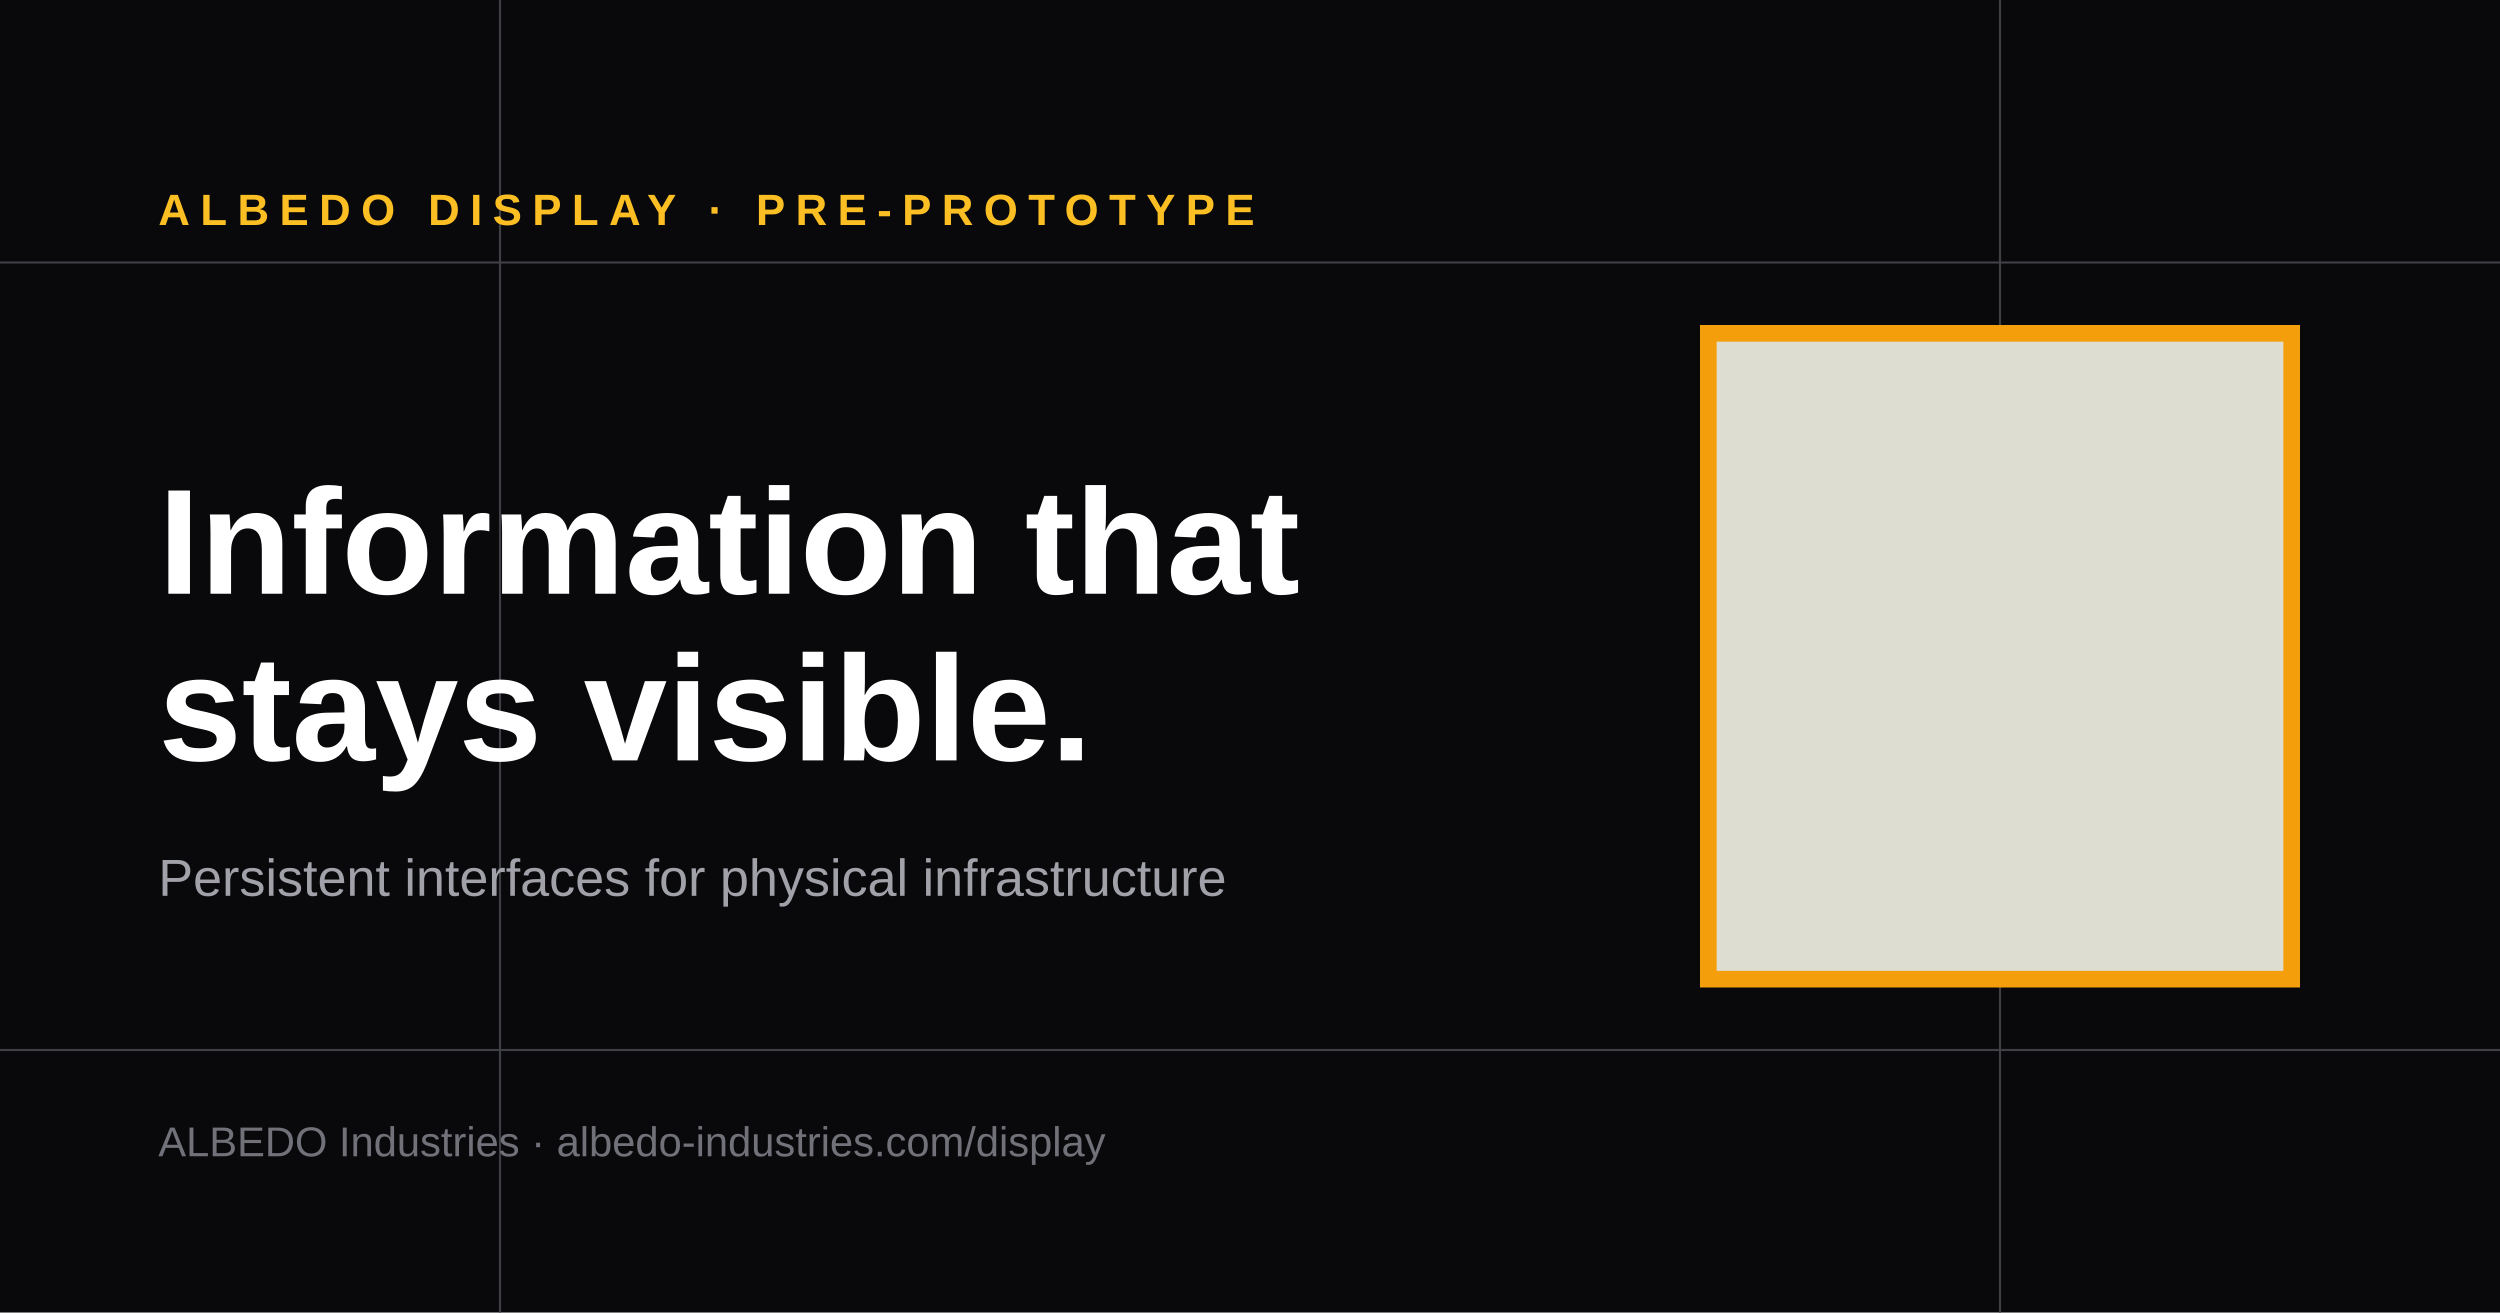
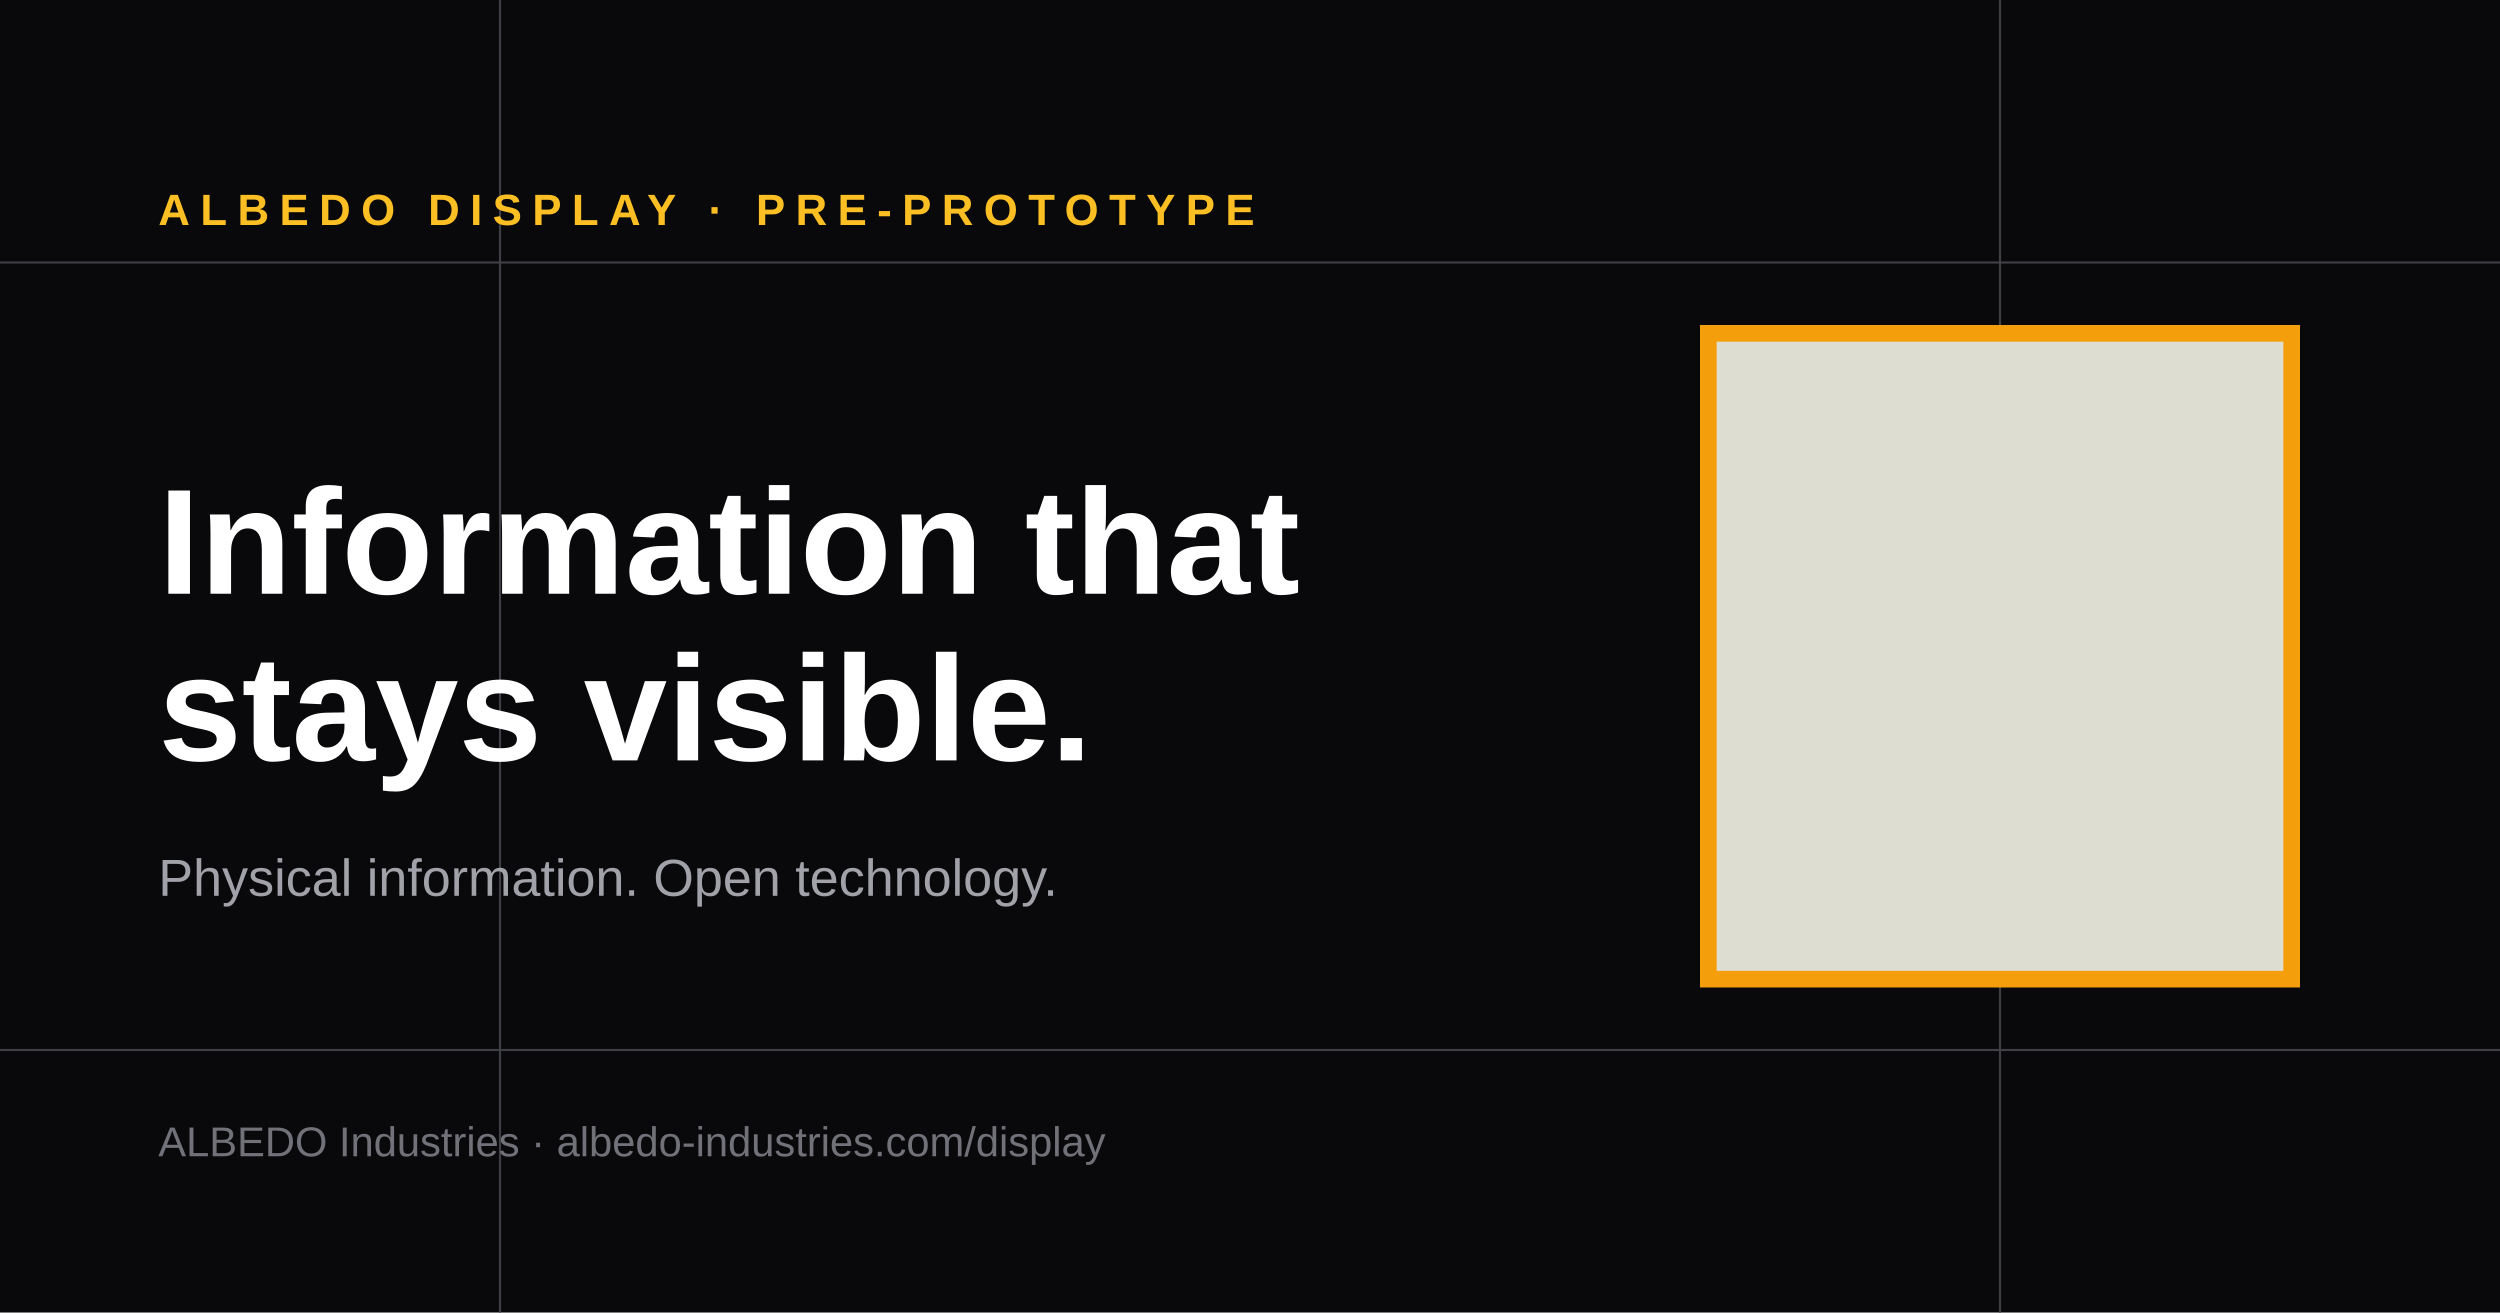
<svg xmlns="http://www.w3.org/2000/svg" width="1200" height="630" viewBox="0 0 1200 630" role="img" aria-labelledby="title desc">
  <rect width="1200" height="630" fill="#09090b" />
  <g stroke="#3f3f46">
    <path d="M0 126h1200M0 504h1200M240 0v630M960 0v630" />
    <rect x="820" y="160" width="280" height="310" fill="#deddd2" stroke="#f59e0b" stroke-width="8" />
  </g>
  <text x="76" y="108" fill="#fbbf24" font-family="Arial,sans-serif" font-size="21" font-weight="700" letter-spacing="5">ALBEDO DISPLAY · PRE-PROTOTYPE</text>
  <text x="76" y="285" fill="#fff" font-family="Arial,sans-serif" font-size="72" font-weight="700">Information that</text>
  <text x="76" y="365" fill="#fff" font-family="Arial,sans-serif" font-size="72" font-weight="700">stays visible.</text>
-   <text x="76" y="430" fill="#a1a1aa" font-family="Arial,sans-serif" font-size="25">Persistent interfaces for physical infrastructure</text>
+   <text x="76" y="430" fill="#a1a1aa" font-family="Arial,sans-serif" font-size="25">Physical information. Open technology.</text>
  <text x="76" y="555" fill="#71717a" font-family="Arial,sans-serif" font-size="20">ALBEDO Industries · albedo-industries.com/display</text>
</svg>
